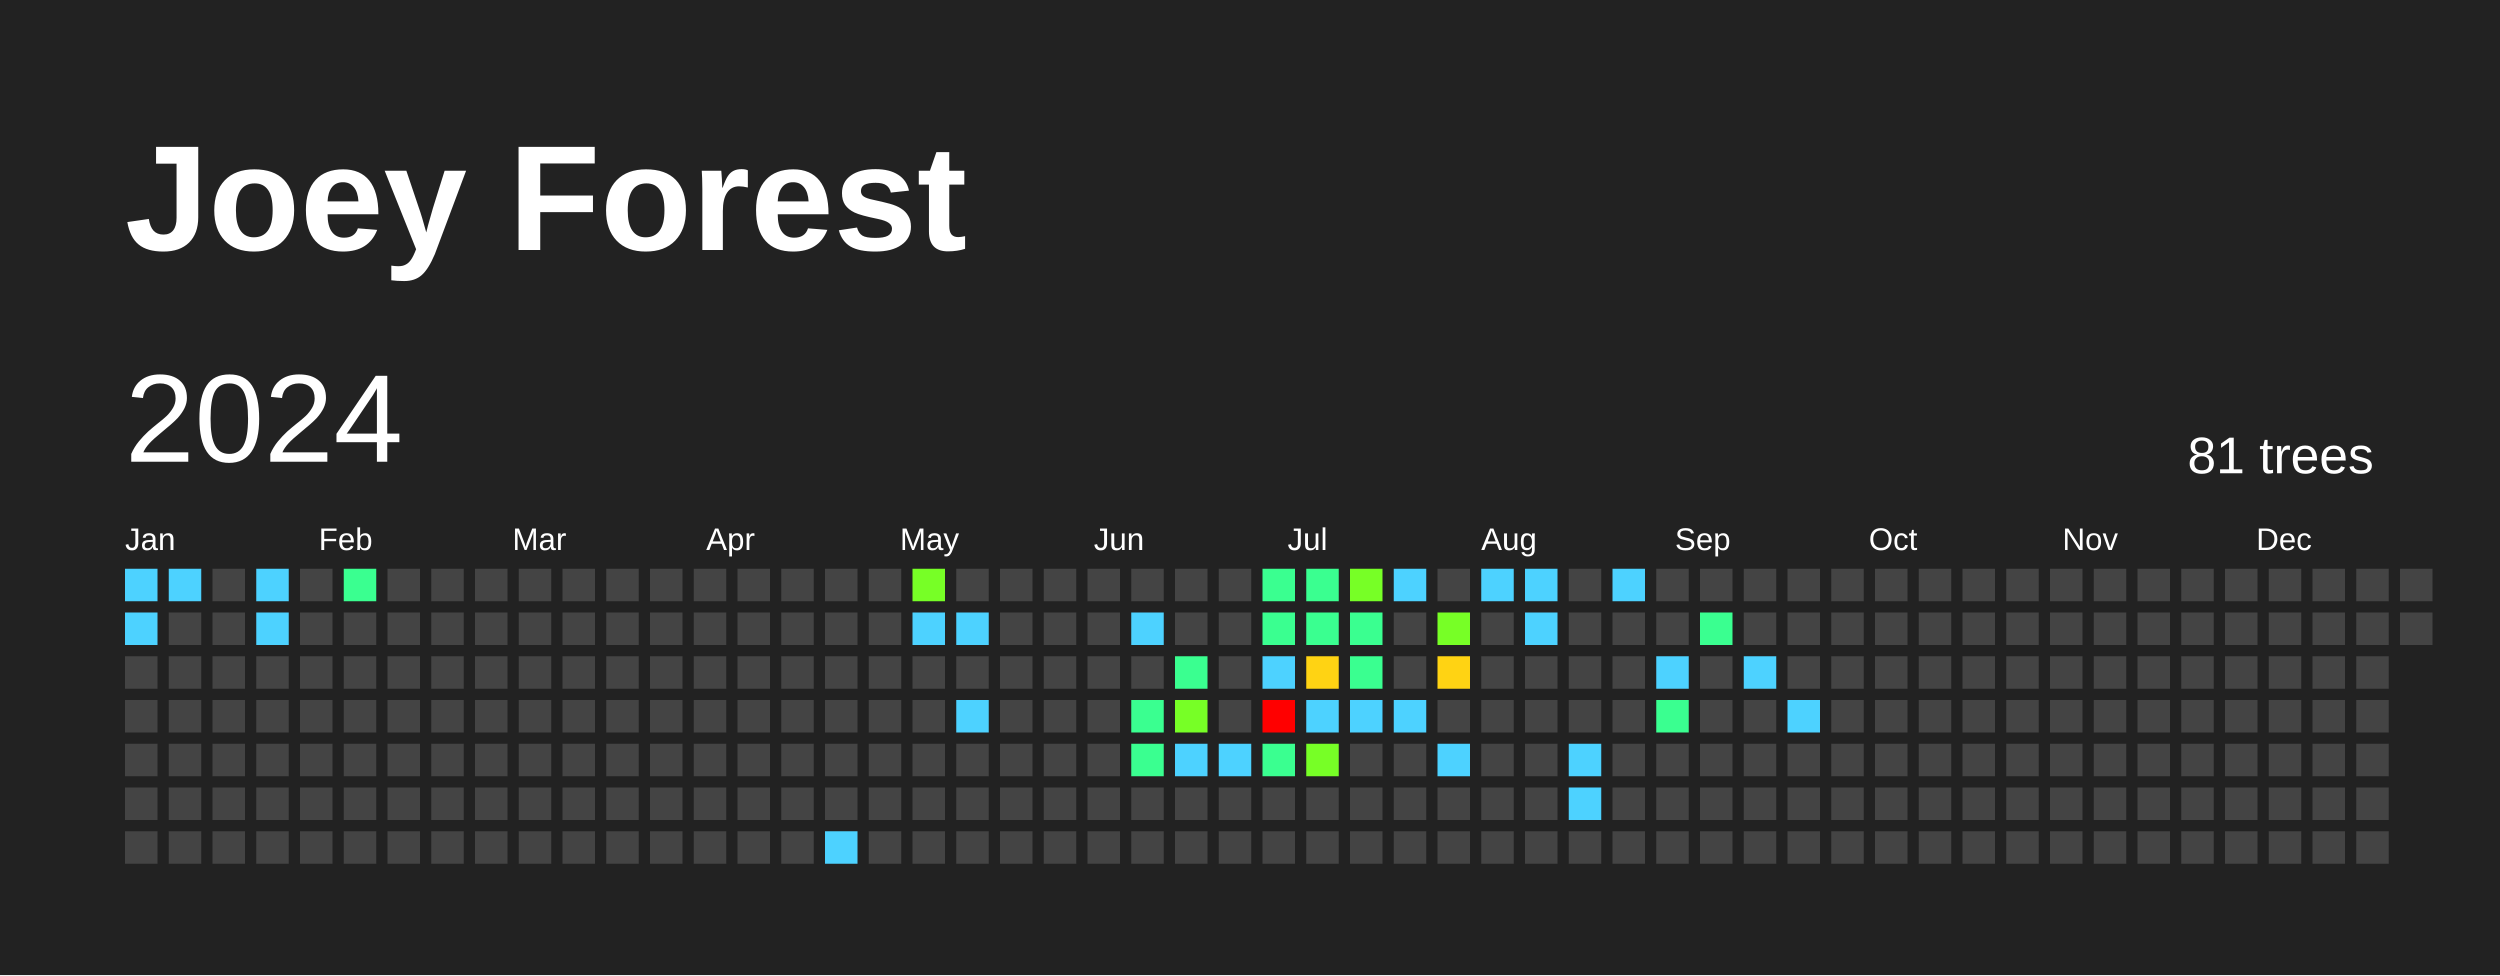
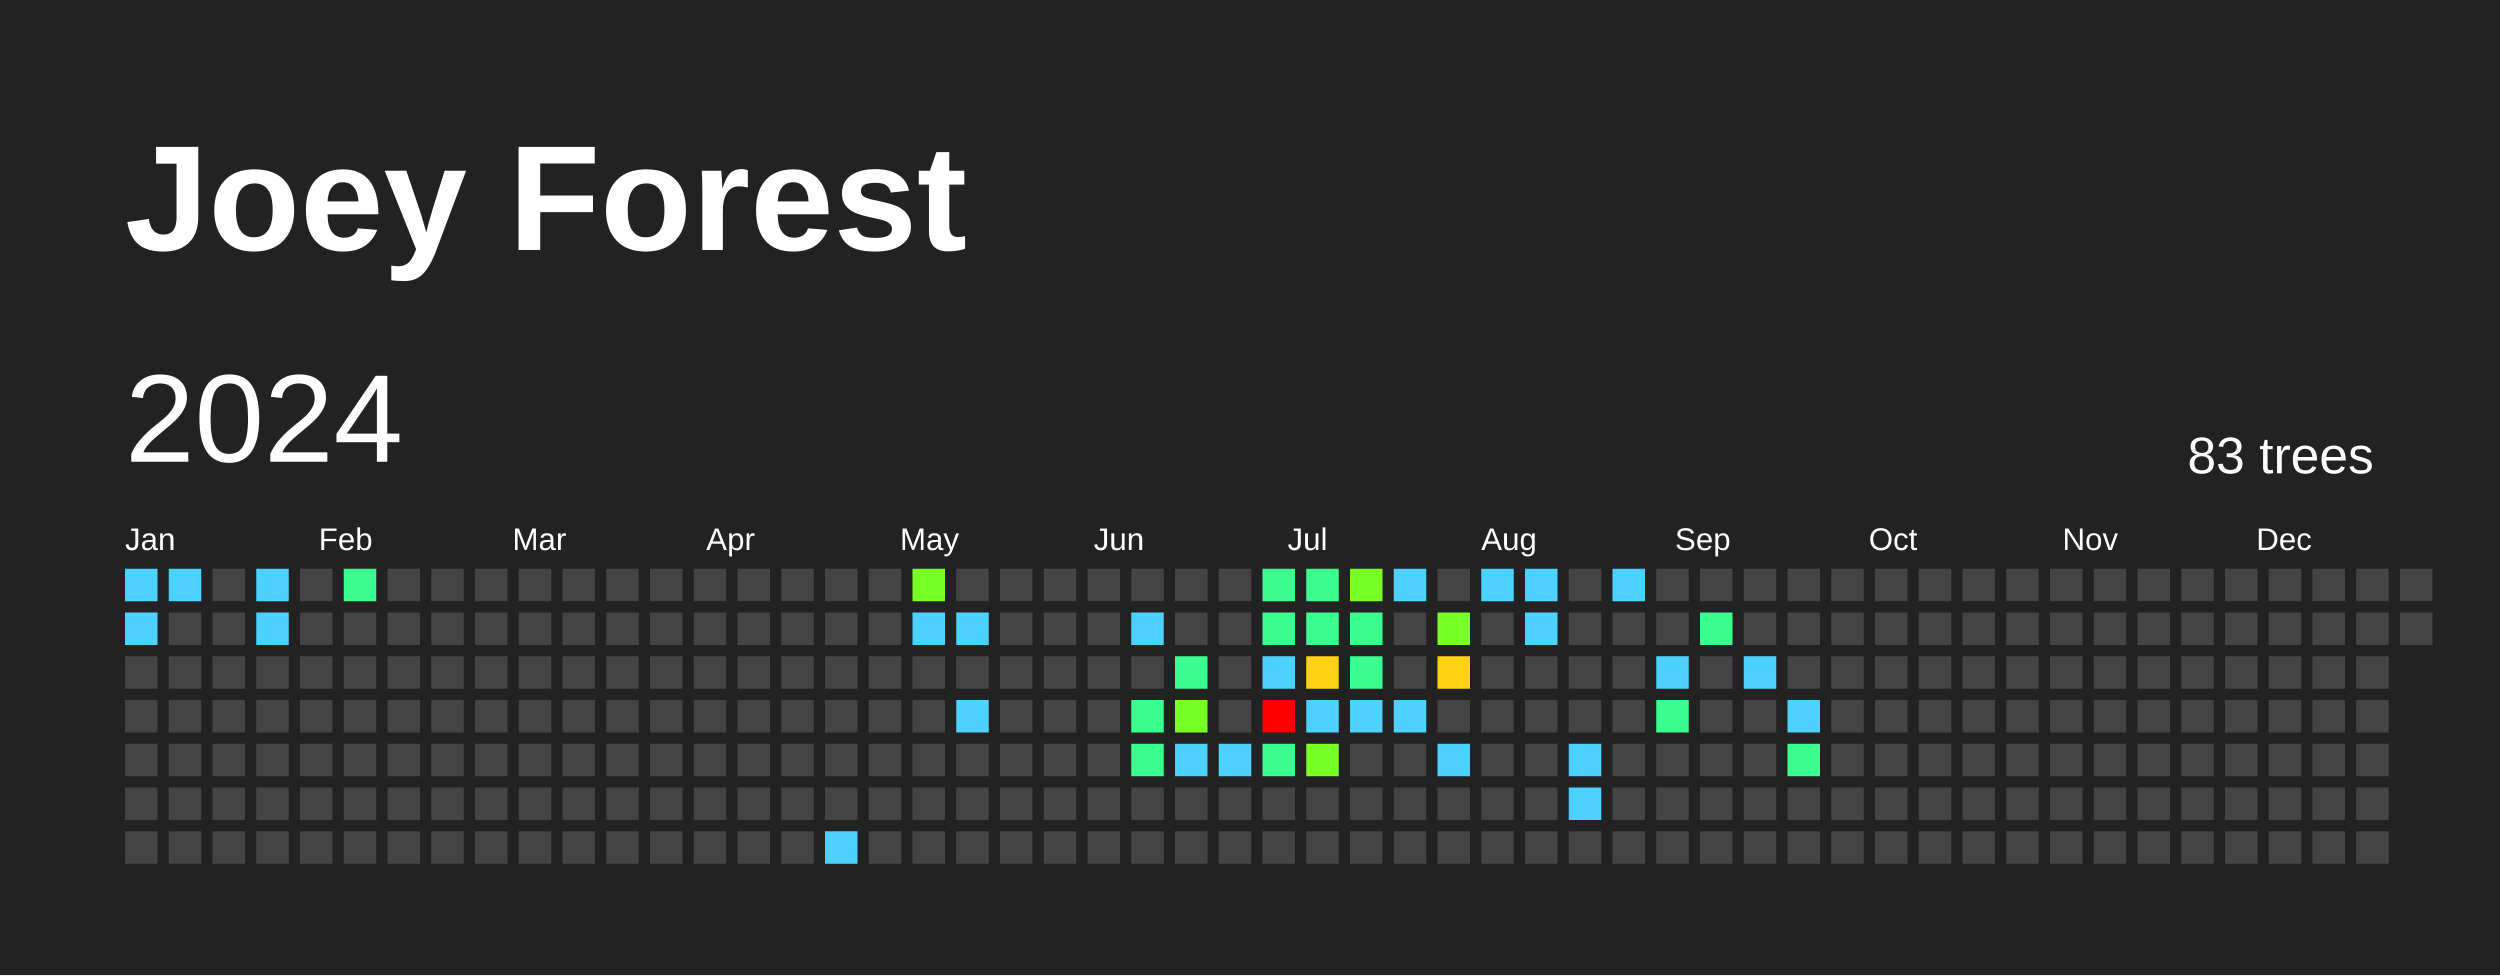
<svg xmlns="http://www.w3.org/2000/svg" baseProfile="full" height="78mm" version="1.1" viewBox="0,0,200,78" width="200mm">
  <defs />
  <rect fill="#222222" height="78" width="200" x="0" y="0" />
  <text fill="#FFFFFF" style="font-size:12px; font-family:Arial; font-weight:bold;" x="10" y="20">Joey Forest</text>
  <text dominant-baseline="hanging" fill="#FFFFFF" style="font-size:10.0px; font-family:Arial;" x="10" y="30">2024</text>
-   <text dominant-baseline="hanging" fill="#FFFFFF" style="font-size:4.125px; font-family:Arial;" x="175" y="35">81 trees</text>
+   <text dominant-baseline="hanging" fill="#FFFFFF" style="font-size:4.125px; font-family:Arial;" x="175" y="35">83 trees</text>
  <text fill="#FFFFFF" style="font-size:2.5px; font-family:Arial" x="10.0" y="44">Jan</text>
  <text fill="#FFFFFF" style="font-size:2.5px; font-family:Arial" x="25.5" y="44">Feb</text>
  <text fill="#FFFFFF" style="font-size:2.5px; font-family:Arial" x="41.0" y="44">Mar</text>
  <text fill="#FFFFFF" style="font-size:2.5px; font-family:Arial" x="56.5" y="44">Apr</text>
  <text fill="#FFFFFF" style="font-size:2.5px; font-family:Arial" x="72.0" y="44">May</text>
  <text fill="#FFFFFF" style="font-size:2.5px; font-family:Arial" x="87.5" y="44">Jun</text>
  <text fill="#FFFFFF" style="font-size:2.5px; font-family:Arial" x="103.0" y="44">Jul</text>
  <text fill="#FFFFFF" style="font-size:2.5px; font-family:Arial" x="118.5" y="44">Aug</text>
  <text fill="#FFFFFF" style="font-size:2.5px; font-family:Arial" x="134.0" y="44">Sep</text>
  <text fill="#FFFFFF" style="font-size:2.5px; font-family:Arial" x="149.5" y="44">Oct</text>
  <text fill="#FFFFFF" style="font-size:2.5px; font-family:Arial" x="165.0" y="44">Nov</text>
  <text fill="#FFFFFF" style="font-size:2.5px; font-family:Arial" x="180.5" y="44">Dec</text>
  <rect fill="#4dd2ff" height="2.6" width="2.6" x="10.0" y="45.5" />
  <rect fill="#4dd2ff" height="2.6" width="2.6" x="10.0" y="49.0" />
  <rect fill="#444444" height="2.6" width="2.6" x="10.0" y="52.5" />
  <rect fill="#444444" height="2.6" width="2.6" x="10.0" y="56.0" />
  <rect fill="#444444" height="2.6" width="2.6" x="10.0" y="59.5" />
  <rect fill="#444444" height="2.6" width="2.6" x="10.0" y="63.0" />
  <rect fill="#444444" height="2.6" width="2.6" x="10.0" y="66.5" />
  <rect fill="#4dd2ff" height="2.6" width="2.6" x="13.5" y="45.5" />
  <rect fill="#444444" height="2.6" width="2.6" x="13.5" y="49.0" />
  <rect fill="#444444" height="2.6" width="2.6" x="13.5" y="52.5" />
  <rect fill="#444444" height="2.6" width="2.6" x="13.5" y="56.0" />
  <rect fill="#444444" height="2.6" width="2.6" x="13.5" y="59.5" />
  <rect fill="#444444" height="2.6" width="2.6" x="13.5" y="63.0" />
  <rect fill="#444444" height="2.6" width="2.6" x="13.5" y="66.5" />
  <rect fill="#444444" height="2.6" width="2.6" x="17.0" y="45.5" />
  <rect fill="#444444" height="2.6" width="2.6" x="17.0" y="49.0" />
  <rect fill="#444444" height="2.6" width="2.6" x="17.0" y="52.5" />
  <rect fill="#444444" height="2.6" width="2.6" x="17.0" y="56.0" />
  <rect fill="#444444" height="2.6" width="2.6" x="17.0" y="59.5" />
  <rect fill="#444444" height="2.6" width="2.6" x="17.0" y="63.0" />
  <rect fill="#444444" height="2.6" width="2.6" x="17.0" y="66.5" />
  <rect fill="#4dd2ff" height="2.6" width="2.6" x="20.5" y="45.5" />
  <rect fill="#4dd2ff" height="2.6" width="2.6" x="20.5" y="49.0" />
  <rect fill="#444444" height="2.6" width="2.6" x="20.5" y="52.5" />
  <rect fill="#444444" height="2.6" width="2.6" x="20.5" y="56.0" />
  <rect fill="#444444" height="2.6" width="2.6" x="20.5" y="59.5" />
  <rect fill="#444444" height="2.6" width="2.6" x="20.5" y="63.0" />
  <rect fill="#444444" height="2.6" width="2.6" x="20.5" y="66.5" />
  <rect fill="#444444" height="2.6" width="2.6" x="24.0" y="45.5" />
  <rect fill="#444444" height="2.6" width="2.6" x="24.0" y="49.0" />
  <rect fill="#444444" height="2.6" width="2.6" x="24.0" y="52.5" />
  <rect fill="#444444" height="2.6" width="2.6" x="24.0" y="56.0" />
  <rect fill="#444444" height="2.6" width="2.6" x="24.0" y="59.5" />
  <rect fill="#444444" height="2.6" width="2.6" x="24.0" y="63.0" />
  <rect fill="#444444" height="2.6" width="2.6" x="24.0" y="66.5" />
  <rect fill="#3aff90" height="2.6" width="2.6" x="27.5" y="45.5" />
  <rect fill="#444444" height="2.6" width="2.6" x="27.5" y="49.0" />
  <rect fill="#444444" height="2.6" width="2.6" x="27.5" y="52.5" />
  <rect fill="#444444" height="2.6" width="2.6" x="27.5" y="56.0" />
  <rect fill="#444444" height="2.6" width="2.6" x="27.5" y="59.5" />
  <rect fill="#444444" height="2.6" width="2.6" x="27.5" y="63.0" />
  <rect fill="#444444" height="2.6" width="2.6" x="27.5" y="66.5" />
  <rect fill="#444444" height="2.6" width="2.6" x="31.0" y="45.5" />
  <rect fill="#444444" height="2.6" width="2.6" x="31.0" y="49.0" />
  <rect fill="#444444" height="2.6" width="2.6" x="31.0" y="52.5" />
  <rect fill="#444444" height="2.6" width="2.6" x="31.0" y="56.0" />
  <rect fill="#444444" height="2.6" width="2.6" x="31.0" y="59.5" />
  <rect fill="#444444" height="2.6" width="2.6" x="31.0" y="63.0" />
  <rect fill="#444444" height="2.6" width="2.6" x="31.0" y="66.5" />
  <rect fill="#444444" height="2.6" width="2.6" x="34.5" y="45.5" />
  <rect fill="#444444" height="2.6" width="2.6" x="34.5" y="49.0" />
  <rect fill="#444444" height="2.6" width="2.6" x="34.5" y="52.5" />
  <rect fill="#444444" height="2.6" width="2.6" x="34.5" y="56.0" />
  <rect fill="#444444" height="2.6" width="2.6" x="34.5" y="59.5" />
  <rect fill="#444444" height="2.6" width="2.6" x="34.5" y="63.0" />
  <rect fill="#444444" height="2.6" width="2.6" x="34.5" y="66.5" />
  <rect fill="#444444" height="2.6" width="2.6" x="38.0" y="45.5" />
  <rect fill="#444444" height="2.6" width="2.6" x="38.0" y="49.0" />
  <rect fill="#444444" height="2.6" width="2.6" x="38.0" y="52.5" />
  <rect fill="#444444" height="2.6" width="2.6" x="38.0" y="56.0" />
  <rect fill="#444444" height="2.6" width="2.6" x="38.0" y="59.5" />
  <rect fill="#444444" height="2.6" width="2.6" x="38.0" y="63.0" />
  <rect fill="#444444" height="2.6" width="2.6" x="38.0" y="66.5" />
  <rect fill="#444444" height="2.6" width="2.6" x="41.5" y="45.5" />
  <rect fill="#444444" height="2.6" width="2.6" x="41.5" y="49.0" />
  <rect fill="#444444" height="2.6" width="2.6" x="41.5" y="52.5" />
  <rect fill="#444444" height="2.6" width="2.6" x="41.5" y="56.0" />
  <rect fill="#444444" height="2.6" width="2.6" x="41.5" y="59.5" />
  <rect fill="#444444" height="2.6" width="2.6" x="41.5" y="63.0" />
  <rect fill="#444444" height="2.6" width="2.6" x="41.5" y="66.5" />
  <rect fill="#444444" height="2.6" width="2.6" x="45.0" y="45.5" />
  <rect fill="#444444" height="2.6" width="2.6" x="45.0" y="49.0" />
  <rect fill="#444444" height="2.6" width="2.6" x="45.0" y="52.5" />
  <rect fill="#444444" height="2.6" width="2.6" x="45.0" y="56.0" />
  <rect fill="#444444" height="2.6" width="2.6" x="45.0" y="59.5" />
  <rect fill="#444444" height="2.6" width="2.6" x="45.0" y="63.0" />
  <rect fill="#444444" height="2.6" width="2.6" x="45.0" y="66.5" />
  <rect fill="#444444" height="2.6" width="2.6" x="48.5" y="45.5" />
  <rect fill="#444444" height="2.6" width="2.6" x="48.5" y="49.0" />
  <rect fill="#444444" height="2.6" width="2.6" x="48.5" y="52.5" />
  <rect fill="#444444" height="2.6" width="2.6" x="48.5" y="56.0" />
  <rect fill="#444444" height="2.6" width="2.6" x="48.5" y="59.5" />
  <rect fill="#444444" height="2.6" width="2.6" x="48.5" y="63.0" />
  <rect fill="#444444" height="2.6" width="2.6" x="48.5" y="66.5" />
  <rect fill="#444444" height="2.6" width="2.6" x="52.0" y="45.5" />
  <rect fill="#444444" height="2.6" width="2.6" x="52.0" y="49.0" />
  <rect fill="#444444" height="2.6" width="2.6" x="52.0" y="52.5" />
  <rect fill="#444444" height="2.6" width="2.6" x="52.0" y="56.0" />
  <rect fill="#444444" height="2.6" width="2.6" x="52.0" y="59.5" />
  <rect fill="#444444" height="2.6" width="2.6" x="52.0" y="63.0" />
  <rect fill="#444444" height="2.6" width="2.6" x="52.0" y="66.5" />
  <rect fill="#444444" height="2.6" width="2.6" x="55.5" y="45.5" />
  <rect fill="#444444" height="2.6" width="2.6" x="55.5" y="49.0" />
  <rect fill="#444444" height="2.6" width="2.6" x="55.5" y="52.5" />
  <rect fill="#444444" height="2.6" width="2.6" x="55.5" y="56.0" />
  <rect fill="#444444" height="2.6" width="2.6" x="55.5" y="59.5" />
  <rect fill="#444444" height="2.6" width="2.6" x="55.5" y="63.0" />
  <rect fill="#444444" height="2.6" width="2.6" x="55.5" y="66.5" />
  <rect fill="#444444" height="2.6" width="2.6" x="59.0" y="45.5" />
  <rect fill="#444444" height="2.6" width="2.6" x="59.0" y="49.0" />
  <rect fill="#444444" height="2.6" width="2.6" x="59.0" y="52.5" />
  <rect fill="#444444" height="2.6" width="2.6" x="59.0" y="56.0" />
  <rect fill="#444444" height="2.6" width="2.6" x="59.0" y="59.5" />
  <rect fill="#444444" height="2.6" width="2.6" x="59.0" y="63.0" />
  <rect fill="#444444" height="2.6" width="2.6" x="59.0" y="66.5" />
  <rect fill="#444444" height="2.6" width="2.6" x="62.5" y="45.5" />
  <rect fill="#444444" height="2.6" width="2.6" x="62.5" y="49.0" />
  <rect fill="#444444" height="2.6" width="2.6" x="62.5" y="52.5" />
  <rect fill="#444444" height="2.6" width="2.6" x="62.5" y="56.0" />
  <rect fill="#444444" height="2.6" width="2.6" x="62.5" y="59.5" />
  <rect fill="#444444" height="2.6" width="2.6" x="62.5" y="63.0" />
  <rect fill="#444444" height="2.6" width="2.6" x="62.5" y="66.5" />
  <rect fill="#444444" height="2.6" width="2.6" x="66.0" y="45.5" />
  <rect fill="#444444" height="2.6" width="2.6" x="66.0" y="49.0" />
  <rect fill="#444444" height="2.6" width="2.6" x="66.0" y="52.5" />
  <rect fill="#444444" height="2.6" width="2.6" x="66.0" y="56.0" />
  <rect fill="#444444" height="2.6" width="2.6" x="66.0" y="59.5" />
  <rect fill="#444444" height="2.6" width="2.6" x="66.0" y="63.0" />
  <rect fill="#4dd2ff" height="2.6" width="2.6" x="66.0" y="66.5" />
  <rect fill="#444444" height="2.6" width="2.6" x="69.5" y="45.5" />
  <rect fill="#444444" height="2.6" width="2.6" x="69.5" y="49.0" />
  <rect fill="#444444" height="2.6" width="2.6" x="69.5" y="52.5" />
  <rect fill="#444444" height="2.6" width="2.6" x="69.5" y="56.0" />
  <rect fill="#444444" height="2.6" width="2.6" x="69.5" y="59.5" />
  <rect fill="#444444" height="2.6" width="2.6" x="69.5" y="63.0" />
  <rect fill="#444444" height="2.6" width="2.6" x="69.5" y="66.5" />
  <rect fill="#77ff26" height="2.6" width="2.6" x="73.0" y="45.5" />
  <rect fill="#4dd2ff" height="2.6" width="2.6" x="73.0" y="49.0" />
  <rect fill="#444444" height="2.6" width="2.6" x="73.0" y="52.5" />
  <rect fill="#444444" height="2.6" width="2.6" x="73.0" y="56.0" />
  <rect fill="#444444" height="2.6" width="2.6" x="73.0" y="59.5" />
  <rect fill="#444444" height="2.6" width="2.6" x="73.0" y="63.0" />
  <rect fill="#444444" height="2.6" width="2.6" x="73.0" y="66.5" />
  <rect fill="#444444" height="2.6" width="2.6" x="76.5" y="45.5" />
  <rect fill="#4dd2ff" height="2.6" width="2.6" x="76.5" y="49.0" />
  <rect fill="#444444" height="2.6" width="2.6" x="76.5" y="52.5" />
  <rect fill="#4dd2ff" height="2.6" width="2.6" x="76.5" y="56.0" />
  <rect fill="#444444" height="2.6" width="2.6" x="76.5" y="59.5" />
  <rect fill="#444444" height="2.6" width="2.6" x="76.5" y="63.0" />
  <rect fill="#444444" height="2.6" width="2.6" x="76.5" y="66.5" />
  <rect fill="#444444" height="2.6" width="2.6" x="80.0" y="45.5" />
  <rect fill="#444444" height="2.6" width="2.6" x="80.0" y="49.0" />
  <rect fill="#444444" height="2.6" width="2.6" x="80.0" y="52.5" />
  <rect fill="#444444" height="2.6" width="2.6" x="80.0" y="56.0" />
  <rect fill="#444444" height="2.6" width="2.6" x="80.0" y="59.5" />
  <rect fill="#444444" height="2.6" width="2.6" x="80.0" y="63.0" />
  <rect fill="#444444" height="2.6" width="2.6" x="80.0" y="66.5" />
  <rect fill="#444444" height="2.6" width="2.6" x="83.5" y="45.5" />
  <rect fill="#444444" height="2.6" width="2.6" x="83.5" y="49.0" />
  <rect fill="#444444" height="2.6" width="2.6" x="83.5" y="52.5" />
  <rect fill="#444444" height="2.6" width="2.6" x="83.5" y="56.0" />
  <rect fill="#444444" height="2.6" width="2.6" x="83.5" y="59.5" />
  <rect fill="#444444" height="2.6" width="2.6" x="83.5" y="63.0" />
  <rect fill="#444444" height="2.6" width="2.6" x="83.5" y="66.5" />
  <rect fill="#444444" height="2.6" width="2.6" x="87.0" y="45.5" />
  <rect fill="#444444" height="2.6" width="2.6" x="87.0" y="49.0" />
  <rect fill="#444444" height="2.6" width="2.6" x="87.0" y="52.5" />
  <rect fill="#444444" height="2.6" width="2.6" x="87.0" y="56.0" />
  <rect fill="#444444" height="2.6" width="2.6" x="87.0" y="59.5" />
  <rect fill="#444444" height="2.6" width="2.6" x="87.0" y="63.0" />
  <rect fill="#444444" height="2.6" width="2.6" x="87.0" y="66.5" />
  <rect fill="#444444" height="2.6" width="2.6" x="90.5" y="45.5" />
  <rect fill="#4dd2ff" height="2.6" width="2.6" x="90.5" y="49.0" />
  <rect fill="#444444" height="2.6" width="2.6" x="90.5" y="52.5" />
  <rect fill="#3aff90" height="2.6" width="2.6" x="90.5" y="56.0" />
  <rect fill="#3aff90" height="2.6" width="2.6" x="90.5" y="59.5" />
  <rect fill="#444444" height="2.6" width="2.6" x="90.5" y="63.0" />
  <rect fill="#444444" height="2.6" width="2.6" x="90.5" y="66.5" />
  <rect fill="#444444" height="2.6" width="2.6" x="94.0" y="45.5" />
  <rect fill="#444444" height="2.6" width="2.6" x="94.0" y="49.0" />
  <rect fill="#3aff90" height="2.6" width="2.6" x="94.0" y="52.5" />
  <rect fill="#77ff26" height="2.6" width="2.6" x="94.0" y="56.0" />
  <rect fill="#4dd2ff" height="2.6" width="2.6" x="94.0" y="59.5" />
  <rect fill="#444444" height="2.6" width="2.6" x="94.0" y="63.0" />
  <rect fill="#444444" height="2.6" width="2.6" x="94.0" y="66.5" />
  <rect fill="#444444" height="2.6" width="2.6" x="97.5" y="45.5" />
  <rect fill="#444444" height="2.6" width="2.6" x="97.5" y="49.0" />
  <rect fill="#444444" height="2.6" width="2.6" x="97.5" y="52.5" />
  <rect fill="#444444" height="2.6" width="2.6" x="97.5" y="56.0" />
  <rect fill="#4dd2ff" height="2.6" width="2.6" x="97.5" y="59.5" />
  <rect fill="#444444" height="2.6" width="2.6" x="97.5" y="63.0" />
  <rect fill="#444444" height="2.6" width="2.6" x="97.5" y="66.5" />
  <rect fill="#3aff90" height="2.6" width="2.6" x="101.0" y="45.5" />
  <rect fill="#3aff90" height="2.6" width="2.6" x="101.0" y="49.0" />
  <rect fill="#4dd2ff" height="2.6" width="2.6" x="101.0" y="52.5" />
  <rect fill="red" height="2.6" width="2.6" x="101.0" y="56.0" />
  <rect fill="#3aff90" height="2.6" width="2.6" x="101.0" y="59.5" />
  <rect fill="#444444" height="2.6" width="2.6" x="101.0" y="63.0" />
  <rect fill="#444444" height="2.6" width="2.6" x="101.0" y="66.5" />
  <rect fill="#3aff90" height="2.6" width="2.6" x="104.5" y="45.5" />
  <rect fill="#3aff90" height="2.6" width="2.6" x="104.5" y="49.0" />
  <rect fill="#ffd313" height="2.6" width="2.6" x="104.5" y="52.5" />
  <rect fill="#4dd2ff" height="2.6" width="2.6" x="104.5" y="56.0" />
  <rect fill="#77ff26" height="2.6" width="2.6" x="104.5" y="59.5" />
  <rect fill="#444444" height="2.6" width="2.6" x="104.5" y="63.0" />
  <rect fill="#444444" height="2.6" width="2.6" x="104.5" y="66.5" />
  <rect fill="#77ff26" height="2.6" width="2.6" x="108.0" y="45.5" />
  <rect fill="#3aff90" height="2.6" width="2.6" x="108.0" y="49.0" />
  <rect fill="#3aff90" height="2.6" width="2.6" x="108.0" y="52.5" />
  <rect fill="#4dd2ff" height="2.6" width="2.6" x="108.0" y="56.0" />
  <rect fill="#444444" height="2.6" width="2.6" x="108.0" y="59.5" />
  <rect fill="#444444" height="2.6" width="2.6" x="108.0" y="63.0" />
  <rect fill="#444444" height="2.6" width="2.6" x="108.0" y="66.5" />
  <rect fill="#4dd2ff" height="2.6" width="2.6" x="111.5" y="45.5" />
  <rect fill="#444444" height="2.6" width="2.6" x="111.5" y="49.0" />
  <rect fill="#444444" height="2.6" width="2.6" x="111.5" y="52.5" />
  <rect fill="#4dd2ff" height="2.6" width="2.6" x="111.5" y="56.0" />
  <rect fill="#444444" height="2.6" width="2.6" x="111.5" y="59.5" />
  <rect fill="#444444" height="2.6" width="2.6" x="111.5" y="63.0" />
  <rect fill="#444444" height="2.6" width="2.6" x="111.5" y="66.5" />
  <rect fill="#444444" height="2.6" width="2.6" x="115.0" y="45.5" />
  <rect fill="#77ff26" height="2.6" width="2.6" x="115.0" y="49.0" />
  <rect fill="#ffd313" height="2.6" width="2.6" x="115.0" y="52.5" />
  <rect fill="#444444" height="2.6" width="2.6" x="115.0" y="56.0" />
  <rect fill="#4dd2ff" height="2.6" width="2.6" x="115.0" y="59.5" />
  <rect fill="#444444" height="2.6" width="2.6" x="115.0" y="63.0" />
  <rect fill="#444444" height="2.6" width="2.6" x="115.0" y="66.5" />
  <rect fill="#4dd2ff" height="2.6" width="2.6" x="118.5" y="45.5" />
  <rect fill="#444444" height="2.6" width="2.6" x="118.5" y="49.0" />
  <rect fill="#444444" height="2.6" width="2.6" x="118.5" y="52.5" />
  <rect fill="#444444" height="2.6" width="2.6" x="118.5" y="56.0" />
  <rect fill="#444444" height="2.6" width="2.6" x="118.5" y="59.5" />
  <rect fill="#444444" height="2.6" width="2.6" x="118.5" y="63.0" />
  <rect fill="#444444" height="2.6" width="2.6" x="118.5" y="66.5" />
  <rect fill="#4dd2ff" height="2.6" width="2.6" x="122.0" y="45.5" />
  <rect fill="#4dd2ff" height="2.6" width="2.6" x="122.0" y="49.0" />
  <rect fill="#444444" height="2.6" width="2.6" x="122.0" y="52.5" />
  <rect fill="#444444" height="2.6" width="2.6" x="122.0" y="56.0" />
  <rect fill="#444444" height="2.6" width="2.6" x="122.0" y="59.5" />
  <rect fill="#444444" height="2.6" width="2.6" x="122.0" y="63.0" />
  <rect fill="#444444" height="2.6" width="2.6" x="122.0" y="66.5" />
  <rect fill="#444444" height="2.6" width="2.6" x="125.5" y="45.5" />
  <rect fill="#444444" height="2.6" width="2.6" x="125.5" y="49.0" />
  <rect fill="#444444" height="2.6" width="2.6" x="125.5" y="52.5" />
  <rect fill="#444444" height="2.6" width="2.6" x="125.5" y="56.0" />
  <rect fill="#4dd2ff" height="2.6" width="2.6" x="125.5" y="59.5" />
  <rect fill="#4dd2ff" height="2.6" width="2.6" x="125.5" y="63.0" />
  <rect fill="#444444" height="2.6" width="2.6" x="125.5" y="66.5" />
  <rect fill="#4dd2ff" height="2.6" width="2.6" x="129.0" y="45.5" />
  <rect fill="#444444" height="2.6" width="2.6" x="129.0" y="49.0" />
  <rect fill="#444444" height="2.6" width="2.6" x="129.0" y="52.5" />
  <rect fill="#444444" height="2.6" width="2.6" x="129.0" y="56.0" />
  <rect fill="#444444" height="2.6" width="2.6" x="129.0" y="59.5" />
  <rect fill="#444444" height="2.6" width="2.6" x="129.0" y="63.0" />
  <rect fill="#444444" height="2.6" width="2.6" x="129.0" y="66.5" />
  <rect fill="#444444" height="2.6" width="2.6" x="132.5" y="45.5" />
  <rect fill="#444444" height="2.6" width="2.6" x="132.5" y="49.0" />
  <rect fill="#4dd2ff" height="2.6" width="2.6" x="132.5" y="52.5" />
  <rect fill="#3aff90" height="2.6" width="2.6" x="132.5" y="56.0" />
  <rect fill="#444444" height="2.6" width="2.6" x="132.5" y="59.5" />
  <rect fill="#444444" height="2.6" width="2.6" x="132.5" y="63.0" />
  <rect fill="#444444" height="2.6" width="2.6" x="132.5" y="66.5" />
  <rect fill="#444444" height="2.6" width="2.6" x="136.0" y="45.5" />
  <rect fill="#3aff90" height="2.6" width="2.6" x="136.0" y="49.0" />
  <rect fill="#444444" height="2.6" width="2.6" x="136.0" y="52.5" />
  <rect fill="#444444" height="2.6" width="2.6" x="136.0" y="56.0" />
  <rect fill="#444444" height="2.6" width="2.6" x="136.0" y="59.5" />
  <rect fill="#444444" height="2.6" width="2.6" x="136.0" y="63.0" />
  <rect fill="#444444" height="2.6" width="2.6" x="136.0" y="66.5" />
  <rect fill="#444444" height="2.6" width="2.6" x="139.5" y="45.5" />
  <rect fill="#444444" height="2.6" width="2.6" x="139.5" y="49.0" />
  <rect fill="#4dd2ff" height="2.6" width="2.6" x="139.5" y="52.5" />
  <rect fill="#444444" height="2.6" width="2.6" x="139.5" y="56.0" />
  <rect fill="#444444" height="2.6" width="2.6" x="139.5" y="59.5" />
  <rect fill="#444444" height="2.6" width="2.6" x="139.5" y="63.0" />
  <rect fill="#444444" height="2.6" width="2.6" x="139.5" y="66.5" />
  <rect fill="#444444" height="2.6" width="2.6" x="143.0" y="45.5" />
  <rect fill="#444444" height="2.6" width="2.6" x="143.0" y="49.0" />
  <rect fill="#444444" height="2.6" width="2.6" x="143.0" y="52.5" />
  <rect fill="#4dd2ff" height="2.6" width="2.6" x="143.0" y="56.0" />
-   <rect fill="#444444" height="2.6" width="2.6" x="143.0" y="59.5" />
+   <rect fill="#3aff90" height="2.6" width="2.6" x="143.0" y="59.5" />
  <rect fill="#444444" height="2.6" width="2.6" x="143.0" y="63.0" />
  <rect fill="#444444" height="2.6" width="2.6" x="143.0" y="66.5" />
  <rect fill="#444444" height="2.6" width="2.6" x="146.5" y="45.5" />
  <rect fill="#444444" height="2.6" width="2.6" x="146.5" y="49.0" />
  <rect fill="#444444" height="2.6" width="2.6" x="146.5" y="52.5" />
  <rect fill="#444444" height="2.6" width="2.6" x="146.5" y="56.0" />
  <rect fill="#444444" height="2.6" width="2.6" x="146.5" y="59.5" />
  <rect fill="#444444" height="2.6" width="2.6" x="146.5" y="63.0" />
  <rect fill="#444444" height="2.6" width="2.6" x="146.5" y="66.5" />
  <rect fill="#444444" height="2.6" width="2.6" x="150.0" y="45.5" />
  <rect fill="#444444" height="2.6" width="2.6" x="150.0" y="49.0" />
  <rect fill="#444444" height="2.6" width="2.6" x="150.0" y="52.5" />
  <rect fill="#444444" height="2.6" width="2.6" x="150.0" y="56.0" />
  <rect fill="#444444" height="2.6" width="2.6" x="150.0" y="59.5" />
  <rect fill="#444444" height="2.6" width="2.6" x="150.0" y="63.0" />
  <rect fill="#444444" height="2.6" width="2.6" x="150.0" y="66.5" />
  <rect fill="#444444" height="2.6" width="2.6" x="153.5" y="45.5" />
  <rect fill="#444444" height="2.6" width="2.6" x="153.5" y="49.0" />
  <rect fill="#444444" height="2.6" width="2.6" x="153.5" y="52.5" />
  <rect fill="#444444" height="2.6" width="2.6" x="153.5" y="56.0" />
  <rect fill="#444444" height="2.6" width="2.6" x="153.5" y="59.5" />
  <rect fill="#444444" height="2.6" width="2.6" x="153.5" y="63.0" />
  <rect fill="#444444" height="2.6" width="2.6" x="153.5" y="66.5" />
  <rect fill="#444444" height="2.6" width="2.6" x="157.0" y="45.5" />
  <rect fill="#444444" height="2.6" width="2.6" x="157.0" y="49.0" />
  <rect fill="#444444" height="2.6" width="2.6" x="157.0" y="52.5" />
  <rect fill="#444444" height="2.6" width="2.6" x="157.0" y="56.0" />
  <rect fill="#444444" height="2.6" width="2.6" x="157.0" y="59.5" />
  <rect fill="#444444" height="2.6" width="2.6" x="157.0" y="63.0" />
  <rect fill="#444444" height="2.6" width="2.6" x="157.0" y="66.5" />
  <rect fill="#444444" height="2.6" width="2.6" x="160.5" y="45.5" />
  <rect fill="#444444" height="2.6" width="2.6" x="160.5" y="49.0" />
  <rect fill="#444444" height="2.6" width="2.6" x="160.5" y="52.5" />
  <rect fill="#444444" height="2.6" width="2.6" x="160.5" y="56.0" />
  <rect fill="#444444" height="2.6" width="2.6" x="160.5" y="59.5" />
  <rect fill="#444444" height="2.6" width="2.6" x="160.5" y="63.0" />
  <rect fill="#444444" height="2.6" width="2.6" x="160.5" y="66.5" />
  <rect fill="#444444" height="2.6" width="2.6" x="164.0" y="45.5" />
  <rect fill="#444444" height="2.6" width="2.6" x="164.0" y="49.0" />
  <rect fill="#444444" height="2.6" width="2.6" x="164.0" y="52.5" />
  <rect fill="#444444" height="2.6" width="2.6" x="164.0" y="56.0" />
  <rect fill="#444444" height="2.6" width="2.6" x="164.0" y="59.5" />
  <rect fill="#444444" height="2.6" width="2.6" x="164.0" y="63.0" />
  <rect fill="#444444" height="2.6" width="2.6" x="164.0" y="66.5" />
  <rect fill="#444444" height="2.6" width="2.6" x="167.5" y="45.5" />
  <rect fill="#444444" height="2.6" width="2.6" x="167.5" y="49.0" />
  <rect fill="#444444" height="2.6" width="2.6" x="167.5" y="52.5" />
  <rect fill="#444444" height="2.6" width="2.6" x="167.5" y="56.0" />
  <rect fill="#444444" height="2.6" width="2.6" x="167.5" y="59.5" />
  <rect fill="#444444" height="2.6" width="2.6" x="167.5" y="63.0" />
  <rect fill="#444444" height="2.6" width="2.6" x="167.5" y="66.5" />
  <rect fill="#444444" height="2.6" width="2.6" x="171.0" y="45.5" />
  <rect fill="#444444" height="2.6" width="2.6" x="171.0" y="49.0" />
  <rect fill="#444444" height="2.6" width="2.6" x="171.0" y="52.5" />
  <rect fill="#444444" height="2.6" width="2.6" x="171.0" y="56.0" />
  <rect fill="#444444" height="2.6" width="2.6" x="171.0" y="59.5" />
  <rect fill="#444444" height="2.6" width="2.6" x="171.0" y="63.0" />
  <rect fill="#444444" height="2.6" width="2.6" x="171.0" y="66.5" />
  <rect fill="#444444" height="2.6" width="2.6" x="174.5" y="45.5" />
  <rect fill="#444444" height="2.6" width="2.6" x="174.5" y="49.0" />
  <rect fill="#444444" height="2.6" width="2.6" x="174.5" y="52.5" />
  <rect fill="#444444" height="2.6" width="2.6" x="174.5" y="56.0" />
  <rect fill="#444444" height="2.6" width="2.6" x="174.5" y="59.5" />
  <rect fill="#444444" height="2.6" width="2.6" x="174.5" y="63.0" />
  <rect fill="#444444" height="2.6" width="2.6" x="174.5" y="66.5" />
  <rect fill="#444444" height="2.6" width="2.6" x="178.0" y="45.5" />
  <rect fill="#444444" height="2.6" width="2.6" x="178.0" y="49.0" />
  <rect fill="#444444" height="2.6" width="2.6" x="178.0" y="52.5" />
  <rect fill="#444444" height="2.6" width="2.6" x="178.0" y="56.0" />
  <rect fill="#444444" height="2.6" width="2.6" x="178.0" y="59.5" />
  <rect fill="#444444" height="2.6" width="2.6" x="178.0" y="63.0" />
  <rect fill="#444444" height="2.6" width="2.6" x="178.0" y="66.5" />
  <rect fill="#444444" height="2.6" width="2.6" x="181.5" y="45.5" />
  <rect fill="#444444" height="2.6" width="2.6" x="181.5" y="49.0" />
  <rect fill="#444444" height="2.6" width="2.6" x="181.5" y="52.5" />
  <rect fill="#444444" height="2.6" width="2.6" x="181.5" y="56.0" />
  <rect fill="#444444" height="2.6" width="2.6" x="181.5" y="59.5" />
  <rect fill="#444444" height="2.6" width="2.6" x="181.5" y="63.0" />
  <rect fill="#444444" height="2.6" width="2.6" x="181.5" y="66.5" />
  <rect fill="#444444" height="2.6" width="2.6" x="185.0" y="45.5" />
  <rect fill="#444444" height="2.6" width="2.6" x="185.0" y="49.0" />
  <rect fill="#444444" height="2.6" width="2.6" x="185.0" y="52.5" />
  <rect fill="#444444" height="2.6" width="2.6" x="185.0" y="56.0" />
  <rect fill="#444444" height="2.6" width="2.6" x="185.0" y="59.5" />
  <rect fill="#444444" height="2.6" width="2.6" x="185.0" y="63.0" />
  <rect fill="#444444" height="2.6" width="2.6" x="185.0" y="66.5" />
  <rect fill="#444444" height="2.6" width="2.6" x="188.5" y="45.5" />
  <rect fill="#444444" height="2.6" width="2.6" x="188.5" y="49.0" />
  <rect fill="#444444" height="2.6" width="2.6" x="188.5" y="52.5" />
  <rect fill="#444444" height="2.6" width="2.6" x="188.5" y="56.0" />
  <rect fill="#444444" height="2.6" width="2.6" x="188.5" y="59.5" />
  <rect fill="#444444" height="2.6" width="2.6" x="188.5" y="63.0" />
  <rect fill="#444444" height="2.6" width="2.6" x="188.5" y="66.5" />
  <rect fill="#444444" height="2.6" width="2.6" x="192.0" y="45.5" />
  <rect fill="#444444" height="2.6" width="2.6" x="192.0" y="49.0" />
</svg>
